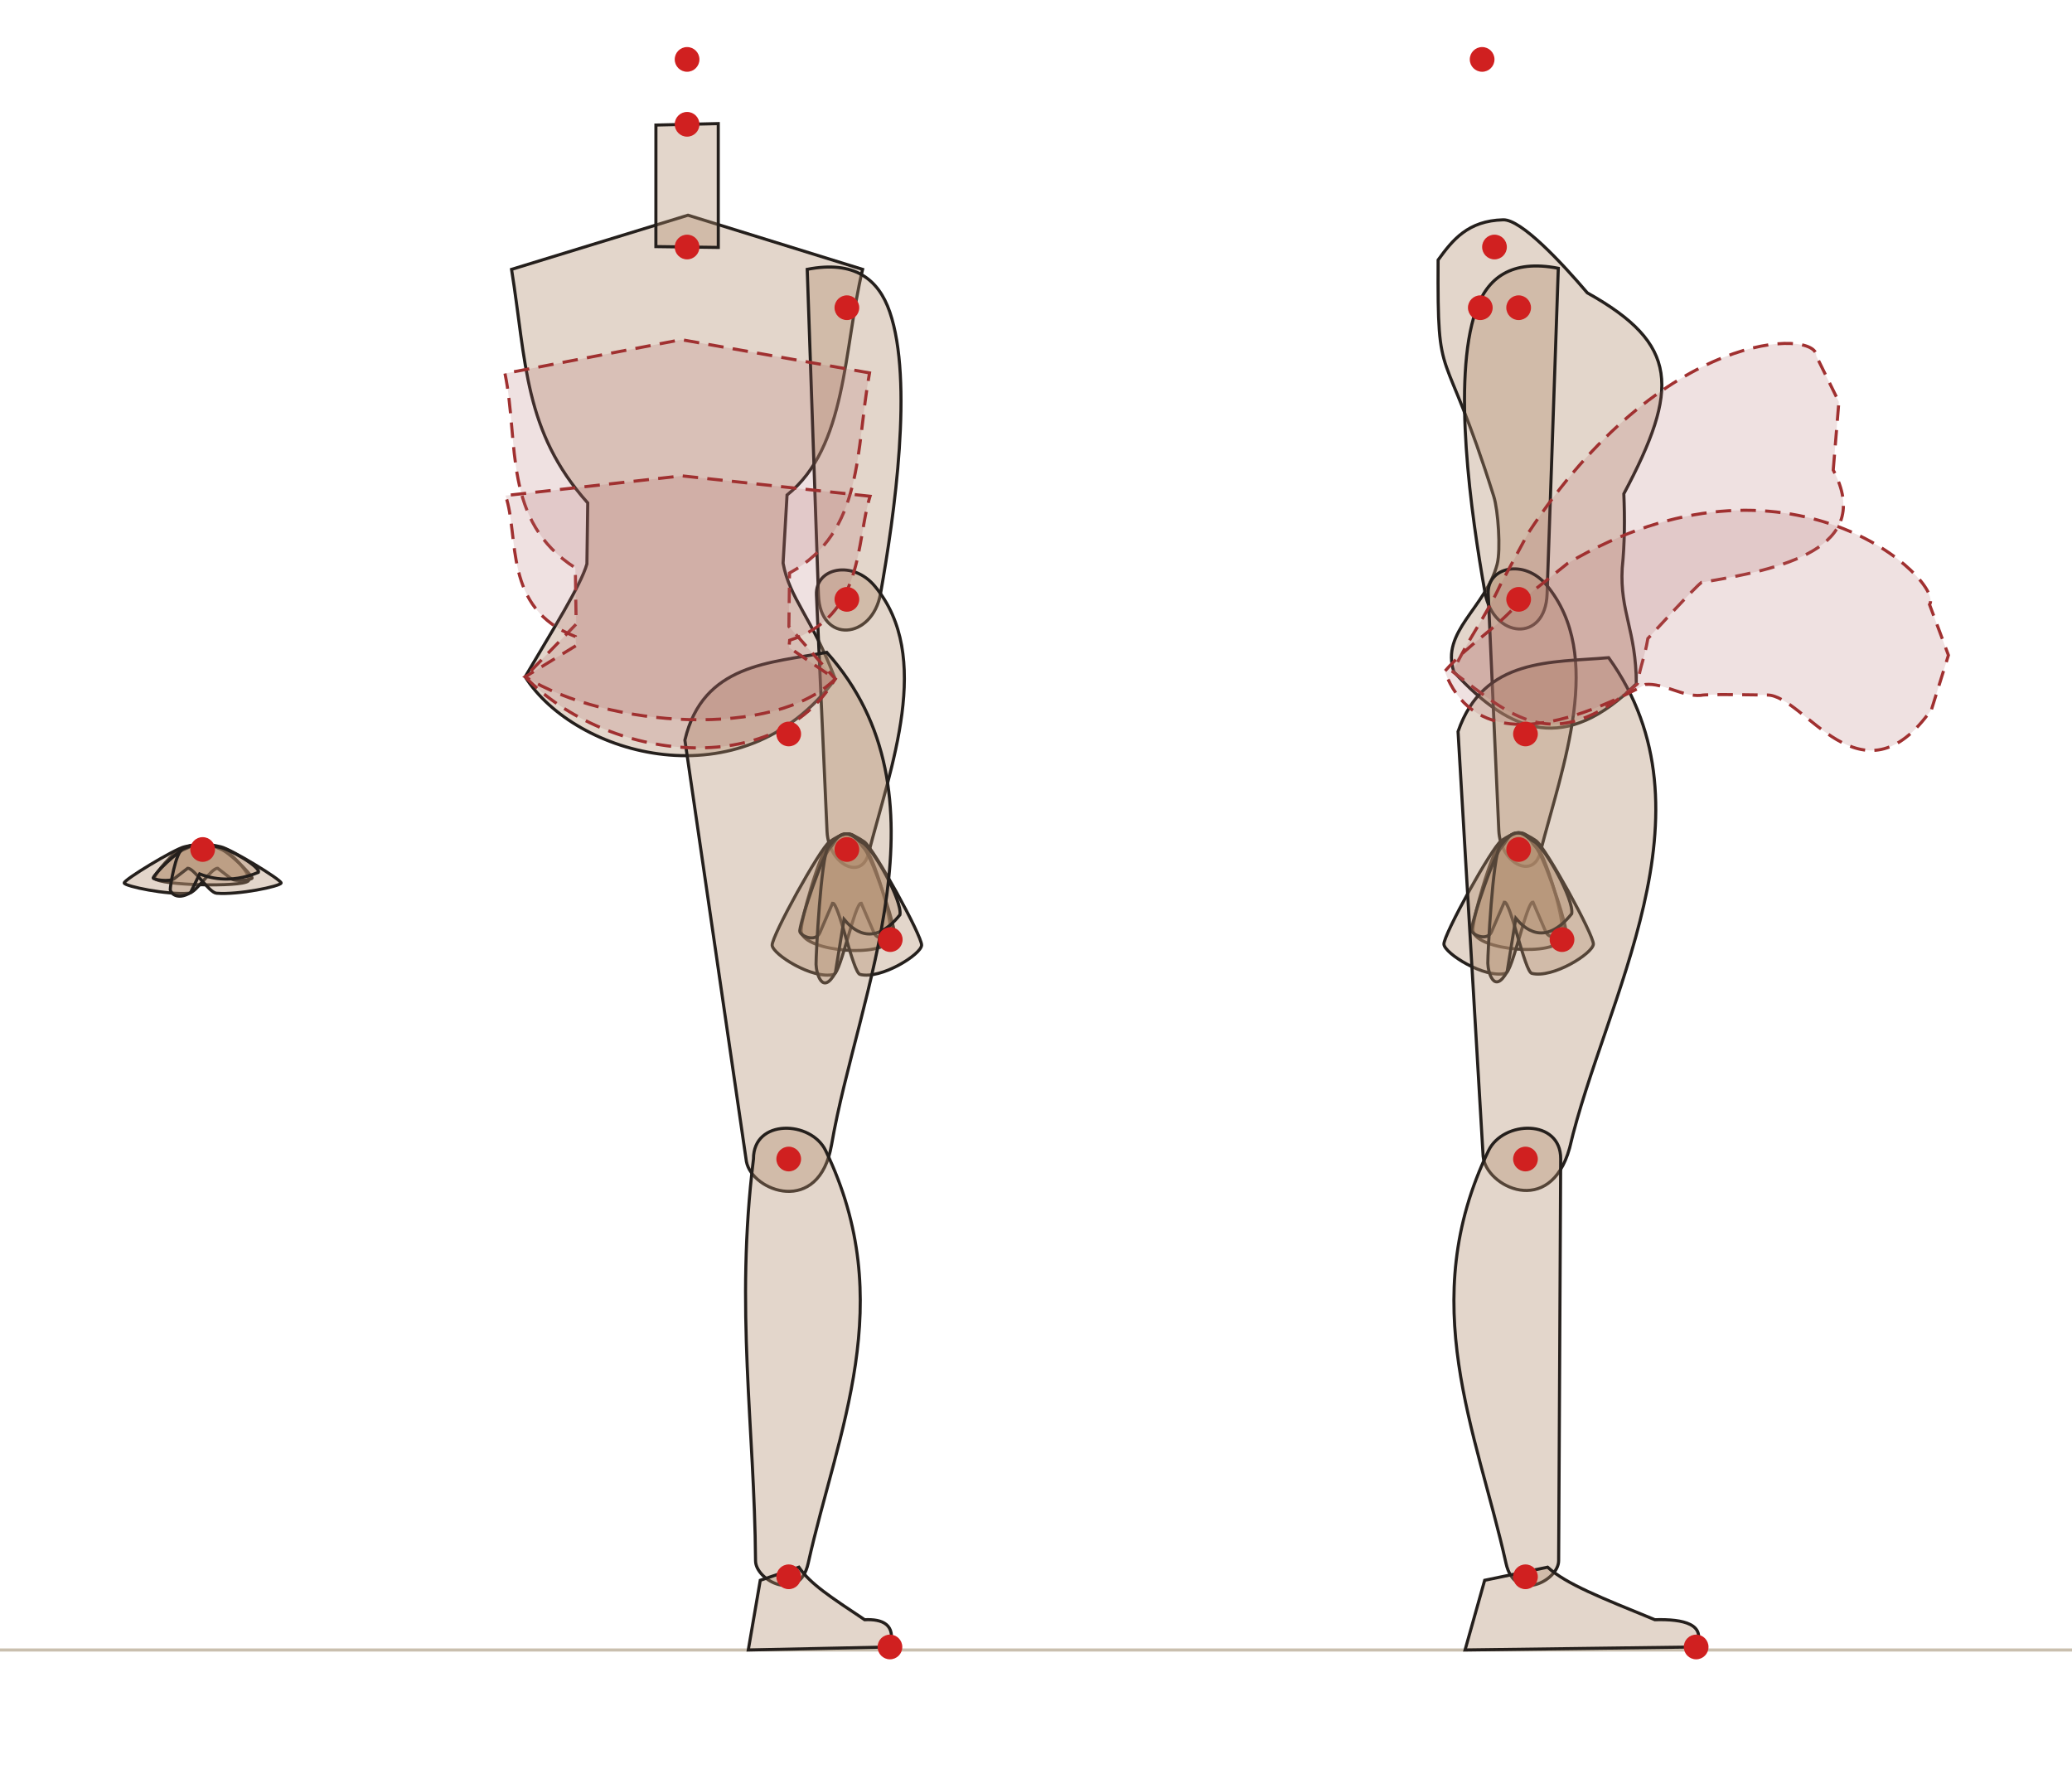
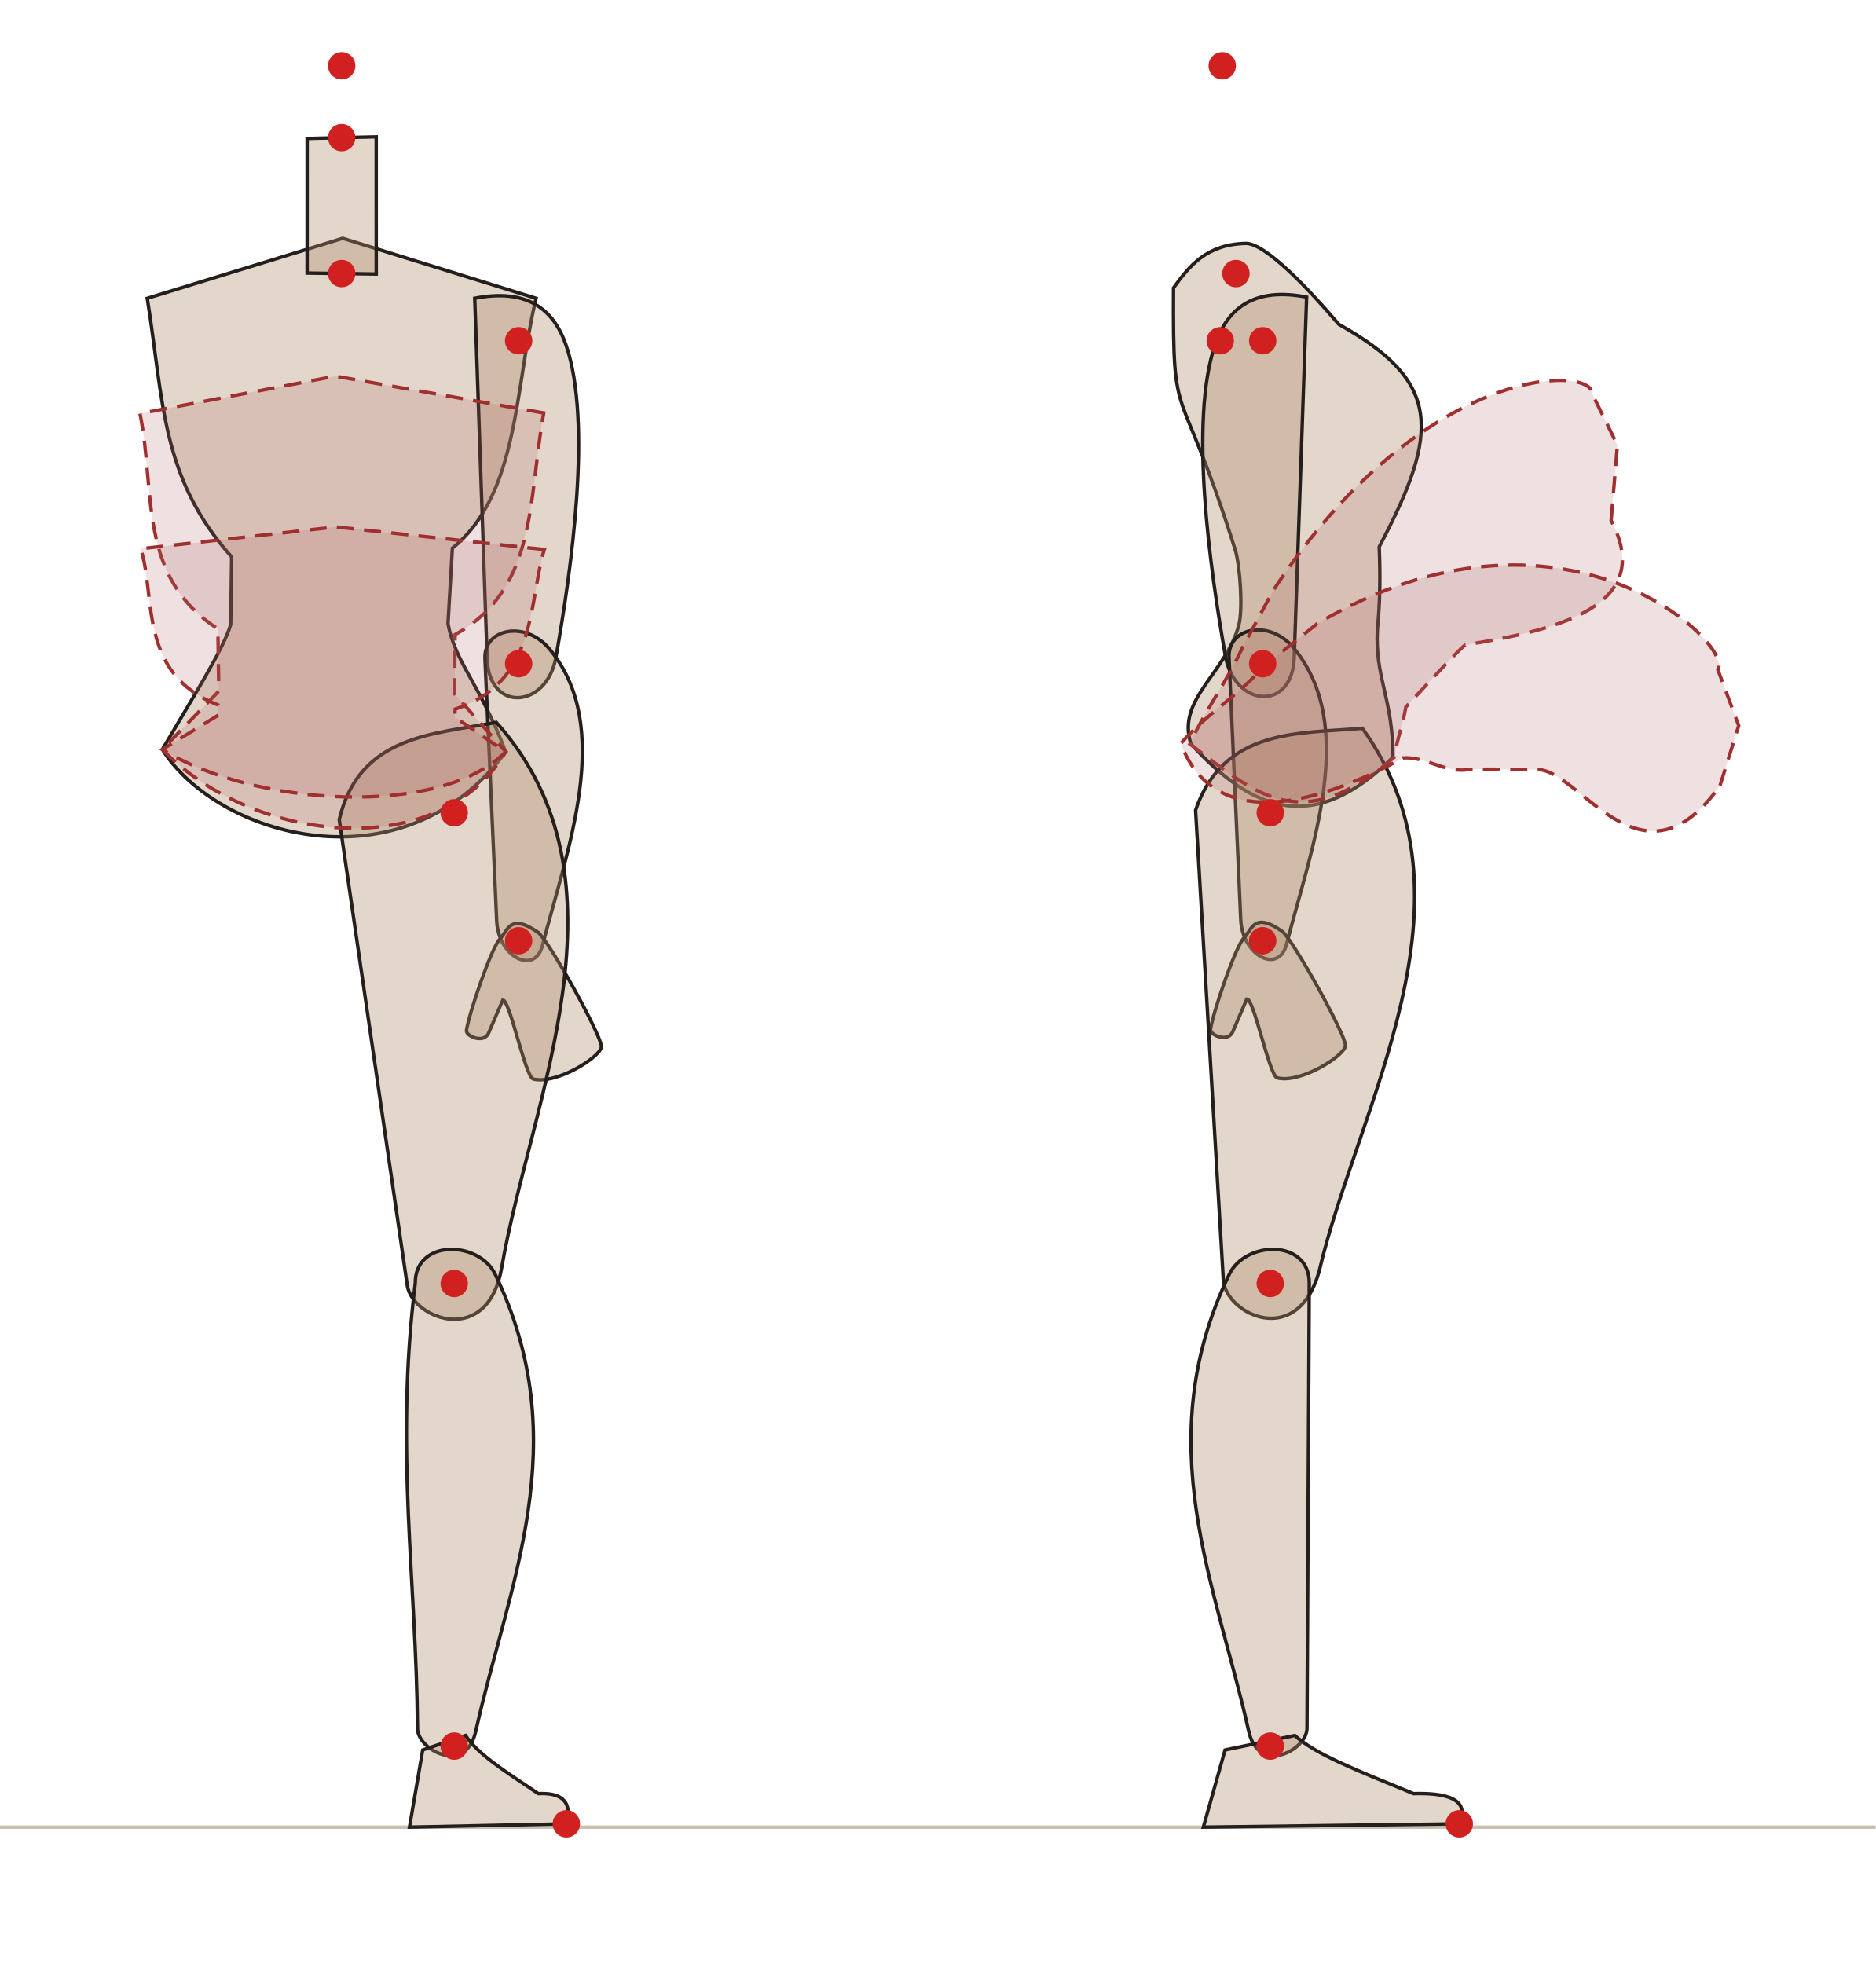
- <svg xmlns="http://www.w3.org/2000/svg" width="670.74" height="574.02" viewBox="-220.18 -534.02 670.74 574.02">
-   <line x1="-220.18" x2="450.56" y1="0" y2="0" stroke="#c9bfae" stroke-width="1" />
+ <svg xmlns="http://www.w3.org/2000/svg" width="548.18" height="574.02" viewBox="-97.62 -534.02 548.18 574.02">
+   <line x1="-97.62" x2="450.56" y1="0" y2="0" stroke="#c9bfae" stroke-width="1" />
  <g id="front">
    <path id="front-torso" style="fill:#b08a6a;fill-opacity:0.35;stroke:#241f1c;stroke-width:1" d="M 59.06 -446.84 L 2.53 -464.37 L -54.58 -446.84 C -49.79 -416.97 -50.65 -394.43 -29.92 -371.24 L -30.19 -351.5 C -32.16 -344.55 -41.23 -330.24 -50.18 -314.97 C -34.18 -289.59 20.05 -273.54 50.19 -314.27 C 42.54 -334.34 35.4 -340.31 33.32 -351.76 L 34.6 -373.81 C 54.02 -389.39 52.86 -420.97 59.06 -446.84 Z" />
    <path id="front-neck" style="fill:#b08a6a;fill-opacity:0.35;stroke:#241f1c;stroke-width:1" d="M 12.34 -453.94 L 12.33 -494.02 L -7.85 -493.55 L -7.86 -454.21 L 12.34 -453.94 Z" />
    <path id="front-upper-arm" style="fill:#b08a6a;fill-opacity:0.35;stroke:#241f1c;stroke-width:1" d="M 64.86 -341.89 C 62.21 -326.99 45.31 -325.53 44.76 -341.46 L 41.13 -446.85 C 56.29 -449.8 64.15 -443.82 67.85 -433.07 C 75.52 -410.76 69.4 -367.46 64.86 -341.89 Z" />
    <path id="front-forearm" style="fill:#b08a6a;fill-opacity:0.35;stroke:#241f1c;stroke-width:1" d="M 63 -344.32 C 81.96 -321.51 68.17 -285.86 60.94 -257.71 C 58.67 -248.86 48.03 -254.3 47.55 -264.89 L 44.12 -341.5 C 43.72 -350.3 55.9 -352.86 63 -344.32 Z" />
-     <path id="front-hand-fist" style="fill:#b08a6a;fill-opacity:0.35;stroke:#241f1c;stroke-width:1" d="M 59.33 -260.34 C 62.35 -258.12 69.63 -234.26 68.01 -229.92 C 65.8 -224 40.53 -225.97 39.21 -232.35 C 38.62 -235.21 45.31 -258.26 48.07 -260.8 C 55.47 -267.55 56.57 -262.37 59.33 -260.34 Z" />
-     <path id="front-hand-out" style="fill:#b08a6a;fill-opacity:0.35;stroke:#241f1c;stroke-width:1" d="M 59.44 -259.6 C 61.93 -257.05 68.5 -237.82 69.22 -232.86 C 69.48 -231.18 64.14 -228.85 62.74 -232.11 L 58.6 -241.72 C 56.59 -241.95 52.01 -219.23 49.72 -218.65 C 42.93 -216.93 29.97 -225.11 29.78 -228.09 C 29.59 -231 45.28 -259.45 48.36 -261.58 C 56.6 -267.26 57.06 -262.05 59.44 -259.6 Z" />
-     <path id="front-hand-in" style="fill:#b08a6a;fill-opacity:0.35;stroke:#241f1c;stroke-width:1" d="M 48.5 -259.6 C 46.01 -257.05 39.44 -237.82 38.72 -232.86 C 38.46 -231.18 43.8 -228.85 45.2 -232.11 L 49.34 -241.72 C 51.35 -241.95 55.93 -219.23 58.22 -218.65 C 65.01 -216.93 77.97 -225.11 78.16 -228.09 C 78.35 -231 62.66 -259.45 59.58 -261.58 C 51.34 -267.26 50.88 -262.05 48.5 -259.6 Z" />
-     <path id="front-hand-point" style="fill:#b08a6a;fill-opacity:0.35;stroke:#241f1c;stroke-width:1" d="M 59 -261.29 C 62.38 -259.66 71.95 -242.52 71.15 -237.95 C 62.16 -226.7 55.46 -233.61 53.05 -236.47 L 50.25 -219.21 C 46.01 -211.59 44.05 -219.14 43.99 -221.92 C 43.94 -224.85 45.6 -256.7 47.86 -259.7 C 53.9 -267.67 55.92 -262.78 59 -261.29 Z" />
+     <path id="front-hand" style="fill:#b08a6a;fill-opacity:0.35;stroke:#241f1c;stroke-width:1" d="M 48.5 -259.6 C 46.01 -257.05 39.44 -237.82 38.72 -232.86 C 38.47 -231.18 43.8 -228.86 45.2 -232.11 L 49.34 -241.72 C 51.35 -241.95 55.93 -219.24 58.22 -218.66 C 65.01 -216.93 77.96 -225.12 78.16 -228.09 C 78.35 -231 62.65 -259.45 59.57 -261.58 C 51.34 -267.26 50.88 -262.05 48.5 -259.6 Z" />
    <path id="front-thigh" style="fill:#b08a6a;fill-opacity:0.35;stroke:#241f1c;stroke-width:1" d="M 47.45 -322.89 C 88.72 -276.68 57.47 -212.63 49.02 -163.56 C 44.99 -140.23 23.24 -148.43 21.44 -158.1 L 1.53 -294.47 C 7.35 -319.28 29.34 -319.42 47.45 -322.89 Z" />
    <path id="front-shin" style="fill:#b08a6a;fill-opacity:0.35;stroke:#241f1c;stroke-width:1" d="M 47.1 -161.62 C 70.83 -112.45 50.96 -70.88 41.44 -28.05 C 38.54 -15.01 24.44 -22.53 24.4 -28.85 C 24.09 -72.15 17.73 -110.4 23.74 -158.96 C 23.67 -171.96 42.34 -171.46 47.1 -161.62 Z" />
    <path id="front-foot" style="fill:#b08a6a;fill-opacity:0.35;stroke:#241f1c;stroke-width:1" d="M 38.43 -26.8 C 42.16 -21.33 48.92 -17.01 59.72 -9.8 C 65.45 -10.06 69.96 -8.36 67.91 -0.98 L 22.05 0 L 25.93 -22.56 L 38.43 -26.8 Z" />
  </g>
  <g id="front-bend">
    <path id="front-bend-torso" style="fill:#b06a6a;fill-opacity:0.2;stroke:#a03030;stroke-width:1;stroke-dasharray:5 3" d="M 61.3 -413.33 L 0.39 -424.09 L -56.71 -413.14 C -52.08 -390.63 -57.62 -365.42 -33.94 -350.23 L -33.67 -332.02 L -50.18 -314.97 C -23.34 -287.24 30.92 -281.75 50.19 -314.27 L 35.2 -331.26 L 35.4 -348.56 C 59.56 -361.83 56.74 -388.38 61.3 -413.33 Z" />
    <path id="front-bend-torso-2" style="fill:#b06a6a;fill-opacity:0.2;stroke:#a03030;stroke-width:1;stroke-dasharray:5 3" d="M 61.47 -373.41 L 0.58 -380.01 L -56.53 -373.63 C -51.93 -360.17 -57.56 -337.13 -33.9 -327.99 L -33.64 -325.11 L -50.18 -314.97 C -23.38 -298.33 30.87 -294.9 50.18 -314.27 L 35.23 -324.46 L 35.44 -326.79 C 59.61 -334.65 56.86 -358.52 61.47 -373.41 Z" />
  </g>
  <g id="side">
    <path id="side-torso" style="fill:#b08a6a;fill-opacity:0.35;stroke:#241f1c;stroke-width:1" d="M 293.66 -439.24 C 285.23 -449.14 272.25 -463.03 266.43 -462.88 C 255 -462.59 250.05 -456.35 245.36 -449.88 C 245.12 -406.77 246.82 -426.04 263.38 -373.37 C 264.78 -368.94 265.7 -356.12 264.47 -351.4 C 260.77 -337.27 246.1 -329.61 250.48 -316.55 C 269.13 -296.25 286.66 -290.2 309.52 -312.69 C 309.47 -330.02 304.16 -335.99 304.96 -350.13 C 305.77 -358.15 305.81 -366.18 305.48 -374.2 C 323.54 -408.25 323.42 -422.62 293.66 -439.24 Z" />
    <path id="side-upper-arm" style="fill:#b08a6a;fill-opacity:0.35;stroke:#241f1c;stroke-width:1" d="M 280.64 -341.8 C 280.09 -325.87 263.19 -327.33 260.54 -342.23 C 256 -367.8 249.88 -411.1 257.55 -433.41 C 261.25 -444.16 269.11 -450.14 284.27 -447.19 L 280.64 -341.8 Z" />
    <path id="side-forearm" style="fill:#b08a6a;fill-opacity:0.35;stroke:#241f1c;stroke-width:1" d="M 280.46 -344.66 C 299.42 -321.85 285.63 -286.2 278.4 -258.05 C 276.13 -249.2 265.49 -254.64 265.01 -265.23 L 261.58 -341.84 C 261.18 -350.64 273.36 -353.2 280.46 -344.66 Z" />
-     <path id="side-hand-fist" style="fill:#b08a6a;fill-opacity:0.35;stroke:#241f1c;stroke-width:1" d="M 276.79 -260.68 C 279.81 -258.46 287.09 -234.6 285.47 -230.26 C 283.26 -224.34 257.99 -226.31 256.67 -232.69 C 256.08 -235.55 262.77 -258.6 265.53 -261.14 C 272.93 -267.89 274.03 -262.71 276.79 -260.68 Z" />
-     <path id="side-hand-out" style="fill:#b08a6a;fill-opacity:0.35;stroke:#241f1c;stroke-width:1" d="M 276.9 -259.94 C 279.39 -257.39 285.96 -238.16 286.68 -233.2 C 286.94 -231.52 281.6 -229.19 280.2 -232.45 L 276.06 -242.06 C 274.05 -242.29 269.47 -219.57 267.18 -218.99 C 260.39 -217.27 247.43 -225.45 247.24 -228.43 C 247.05 -231.34 262.74 -259.79 265.82 -261.92 C 274.06 -267.6 274.52 -262.39 276.9 -259.94 Z" />
-     <path id="side-hand-in" style="fill:#b08a6a;fill-opacity:0.35;stroke:#241f1c;stroke-width:1" d="M 265.96 -259.94 C 263.47 -257.39 256.9 -238.16 256.18 -233.2 C 255.92 -231.52 261.26 -229.19 262.66 -232.45 L 266.8 -242.06 C 268.81 -242.29 273.39 -219.57 275.68 -218.99 C 282.47 -217.27 295.43 -225.45 295.62 -228.43 C 295.81 -231.34 280.12 -259.79 277.04 -261.92 C 268.8 -267.6 268.34 -262.39 265.96 -259.94 Z" />
-     <path id="side-hand-point" style="fill:#b08a6a;fill-opacity:0.35;stroke:#241f1c;stroke-width:1" d="M 276.46 -261.63 C 279.84 -260 289.41 -242.86 288.61 -238.29 C 279.62 -227.04 272.92 -233.95 270.51 -236.81 L 267.71 -219.55 C 263.47 -211.93 261.51 -219.48 261.45 -222.26 C 261.4 -225.19 263.06 -257.04 265.32 -260.04 C 271.36 -268.01 273.38 -263.12 276.46 -261.63 Z" />
+     <path id="side-hand" style="fill:#b08a6a;fill-opacity:0.35;stroke:#241f1c;stroke-width:1" d="M 265.96 -259.92 C 263.47 -257.37 256.9 -238.15 256.18 -233.18 C 255.93 -231.5 261.26 -229.18 262.66 -232.44 L 266.8 -242.05 C 268.81 -242.27 273.39 -219.56 275.68 -218.98 C 282.47 -217.26 295.42 -225.44 295.62 -228.42 C 295.81 -231.33 280.11 -259.78 277.03 -261.9 C 268.8 -267.59 268.34 -262.38 265.96 -259.92 Z" />
    <path id="side-thigh" style="fill:#b08a6a;fill-opacity:0.35;stroke:#241f1c;stroke-width:1" d="M 300.57 -321.16 C 336.55 -271 299.1 -210.45 287.92 -162.43 C 281.54 -139.63 260.74 -150 259.93 -159.8 L 251.81 -297.25 C 260.12 -321.34 282.2 -319.54 300.57 -321.16 Z" />
    <path id="side-shin" style="fill:#b08a6a;fill-opacity:0.35;stroke:#241f1c;stroke-width:1" d="M 285.04 -158.96 L 284.38 -28.85 C 284.34 -22.53 270.24 -15.01 267.34 -28.05 C 257.82 -70.88 237.95 -112.45 261.68 -161.62 C 266.44 -171.46 285.11 -171.96 285.04 -158.96 Z" />
    <path id="side-foot" style="fill:#b08a6a;fill-opacity:0.35;stroke:#241f1c;stroke-width:1" d="M 280.8 -26.8 C 286.89 -21.33 297.91 -17.01 315.53 -9.8 C 324.88 -10.06 332.24 -8.36 328.89 -0.98 L 254.08 0 L 260.43 -22.56 L 280.8 -26.8 Z" />
  </g>
  <g id="side-bend">
-     <path id="side-bend-torso" style="fill:#b06a6a;fill-opacity:0.2;stroke:#a03030;stroke-width:1;stroke-dasharray:5 3" d="M 373.27 -381.89 L 375.09 -403.96 L 367.77 -418.83 C 368.22 -427.43 318.07 -428 274.51 -361.45 L 265.56 -344.84 C 260.42 -333.75 255.28 -327.66 250.14 -316.57 C 269.1 -302.4 282.27 -288.83 309.86 -312.67 C 310.99 -319.23 312.13 -320.79 313.26 -327.36 C 314.76 -328.93 328.77 -344.29 330.63 -345.52 C 356.45 -349.74 386.69 -356.45 373.27 -381.89 Z" />
-     <path id="side-bend-torso-2" style="fill:#b06a6a;fill-opacity:0.2;stroke:#a03030;stroke-width:1;stroke-dasharray:5 3" d="M 405.1 -304.45 L 410.56 -321.96 L 404.44 -338.36 C 409.48 -345.6 359.1 -394.08 287.29 -351.69 L 271.71 -339.22 C 263.64 -330.06 255.57 -325.9 247.5 -316.74 C 255.82 -294.44 279.68 -294.75 312.5 -312.5 C 318.46 -312.99 324.43 -308.48 330.39 -308.97 C 332.5 -309.48 349.61 -309.05 351.83 -309.08 C 363.93 -309.2 382.24 -271.94 405.1 -304.45 Z" />
-   </g>
-   <g id="end">
-     <path id="end-hand-fist" style="fill:#b08a6a;fill-opacity:0.35;stroke:#241f1c;stroke-width:1" d="M -148.95 -259.52 C -145.78 -258.74 -138.14 -250.39 -139.84 -248.87 C -142.16 -246.8 -168.69 -247.49 -170.08 -249.72 C -170.7 -250.73 -163.67 -258.79 -160.78 -259.68 C -153 -262.04 -151.85 -260.23 -148.95 -259.52 Z" />
-     <path id="end-hand-out" style="fill:#b08a6a;fill-opacity:0.35;stroke:#241f1c;stroke-width:1" d="M -148.84 -259.26 C -146.22 -258.37 -139.32 -251.64 -138.57 -249.9 C -138.29 -249.32 -143.9 -248.5 -145.37 -249.64 L -149.72 -253 C -151.83 -253.08 -156.64 -245.13 -159.04 -244.93 C -166.17 -244.33 -179.78 -247.19 -179.98 -248.23 C -180.18 -249.25 -163.7 -259.21 -160.47 -259.95 C -151.82 -261.94 -151.34 -260.12 -148.84 -259.26 Z" />
-     <path id="end-hand-in" style="fill:#b08a6a;fill-opacity:0.35;stroke:#241f1c;stroke-width:1" d="M -160.32 -259.26 C -162.94 -258.37 -169.84 -251.64 -170.59 -249.9 C -170.87 -249.32 -165.26 -248.5 -163.79 -249.64 L -159.44 -253 C -157.33 -253.08 -152.52 -245.13 -150.12 -244.93 C -142.99 -244.33 -129.38 -247.19 -129.18 -248.23 C -128.98 -249.25 -145.46 -259.21 -148.69 -259.95 C -157.34 -261.94 -157.82 -260.12 -160.32 -259.26 Z" />
-     <path id="end-hand-point" style="fill:#b08a6a;fill-opacity:0.35;stroke:#241f1c;stroke-width:1" d="M -149.3 -259.85 C -145.75 -259.28 -135.7 -253.28 -136.54 -251.68 C -145.98 -247.75 -153.01 -250.17 -155.55 -251.17 L -158.49 -245.13 C -162.94 -242.46 -165 -245.1 -165.06 -246.07 C -165.11 -247.1 -163.37 -258.25 -161 -259.3 C -154.65 -262.09 -152.53 -260.38 -149.3 -259.85 Z" />
+     <path id="side-bend-torso" style="fill:#b06a6a;fill-opacity:0.2;stroke:#a03030;stroke-width:1;stroke-dasharray:5 3" d="M 373.27 -381.88 L 375.1 -403.95 L 367.78 -418.82 C 368.23 -427.42 318.08 -428 274.51 -361.45 L 265.56 -344.84 C 260.42 -333.75 255.28 -327.66 250.14 -316.57 C 269.1 -302.4 282.27 -288.83 309.86 -312.67 C 310.99 -319.23 312.13 -320.79 313.26 -327.36 C 314.76 -328.93 328.77 -344.29 330.63 -345.52 C 356.45 -349.73 386.69 -356.44 373.27 -381.88 Z" />
+     <path id="side-bend-torso-2" style="fill:#b06a6a;fill-opacity:0.2;stroke:#a03030;stroke-width:1;stroke-dasharray:5 3" d="M 405.1 -304.43 L 410.56 -321.94 L 404.44 -338.34 C 409.48 -345.58 359.11 -394.07 287.3 -351.69 L 271.71 -339.22 C 263.64 -330.06 255.57 -325.9 247.5 -316.74 C 255.82 -294.44 279.68 -294.75 312.5 -312.5 C 318.46 -312.98 324.43 -308.47 330.39 -308.96 C 332.5 -309.47 349.61 -309.04 351.83 -309.07 C 363.93 -309.19 382.23 -271.92 405.1 -304.43 Z" />
  </g>
  <g id="anchors">
    <circle id="anchor-shoulder" cx="53.97" cy="-434.43" r="4" style="fill:#d02020" />
    <circle id="anchor-elbow" cx="53.97" cy="-340.04" r="4" style="fill:#d02020" />
    <circle id="anchor-wrist" cx="53.97" cy="-259.08" r="4" style="fill:#d02020" />
    <circle id="anchor-hip" cx="35.14" cy="-296.47" r="4" style="fill:#d02020" />
    <circle id="anchor-knee" cx="35.14" cy="-158.9" r="4" style="fill:#d02020" />
    <circle id="anchor-ankle" cx="35.14" cy="-23.69" r="4" style="fill:#d02020" />
    <circle id="anchor-neck-base" cx="2.24" cy="-454.07" r="4" style="fill:#d02020" />
    <circle id="anchor-neck-top" cx="2.24" cy="-493.79" r="4" style="fill:#d02020" />
    <circle id="anchor-side-shoulder" cx="271.43" cy="-434.43" r="4" style="fill:#d02020" />
    <circle id="anchor-side-shoulder-far" cx="259.02" cy="-434.43" r="4" style="fill:#d02020" />
    <circle id="anchor-side-elbow" cx="271.43" cy="-340.04" r="4" style="fill:#d02020" />
    <circle id="anchor-side-wrist" cx="271.43" cy="-259.08" r="4" style="fill:#d02020" />
    <circle id="anchor-side-hip" cx="273.64" cy="-296.47" r="4" style="fill:#d02020" />
    <circle id="anchor-side-knee" cx="273.64" cy="-158.9" r="4" style="fill:#d02020" />
    <circle id="anchor-side-ankle" cx="273.64" cy="-23.69" r="4" style="fill:#d02020" />
    <circle id="anchor-side-neck-base" cx="263.61" cy="-454.07" r="4" style="fill:#d02020" />
    <circle id="anchor-toe" cx="67.91" cy="-0.98" r="4" style="fill:#d02020" />
    <circle id="anchor-side-toe" cx="328.89" cy="-0.98" r="4" style="fill:#d02020" />
-     <circle id="anchor-hand-tip" cx="68.01" cy="-229.92" r="4" style="fill:#d02020" />
-     <circle id="anchor-side-hand-tip" cx="285.47" cy="-229.92" r="4" style="fill:#d02020" />
    <circle id="anchor-head" cx="2.24" cy="-514.79" r="4" style="fill:#d02020" />
    <circle id="anchor-side-head" cx="259.61" cy="-514.79" r="4" style="fill:#d02020" />
-     <circle id="anchor-end-wrist" cx="-154.58" cy="-259.08" r="4" style="fill:#d02020" />
  </g>
</svg>
